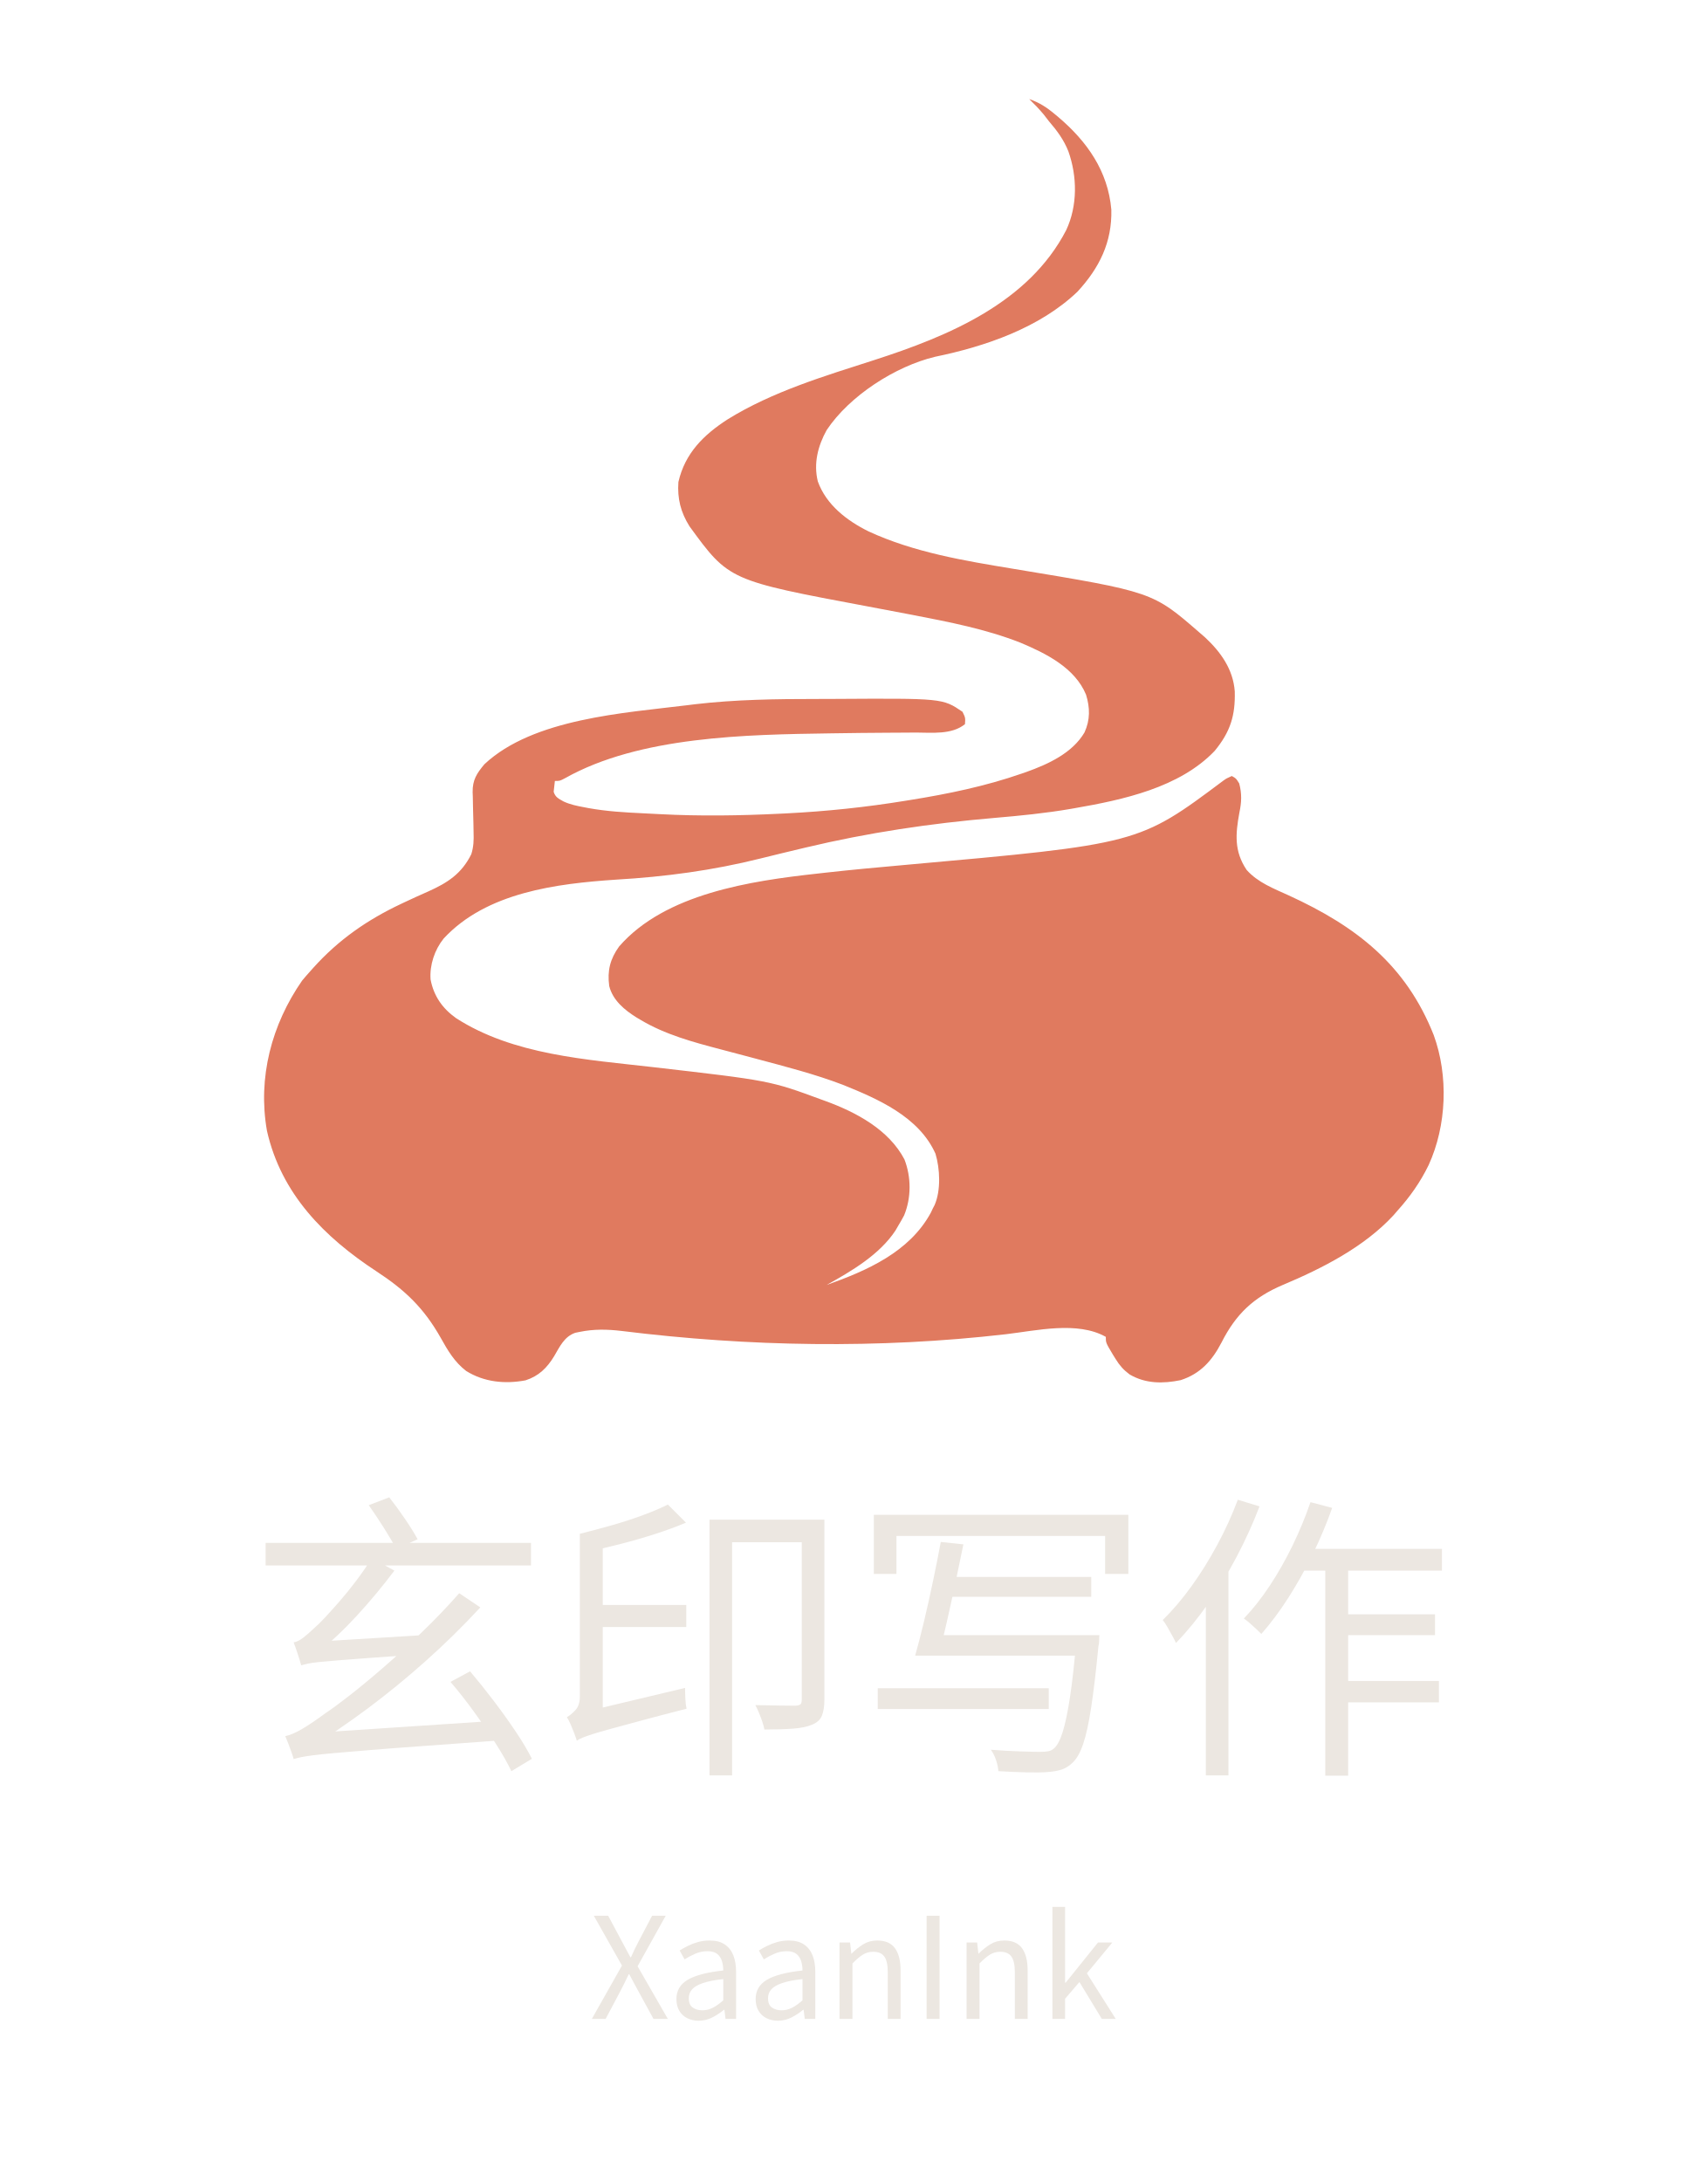
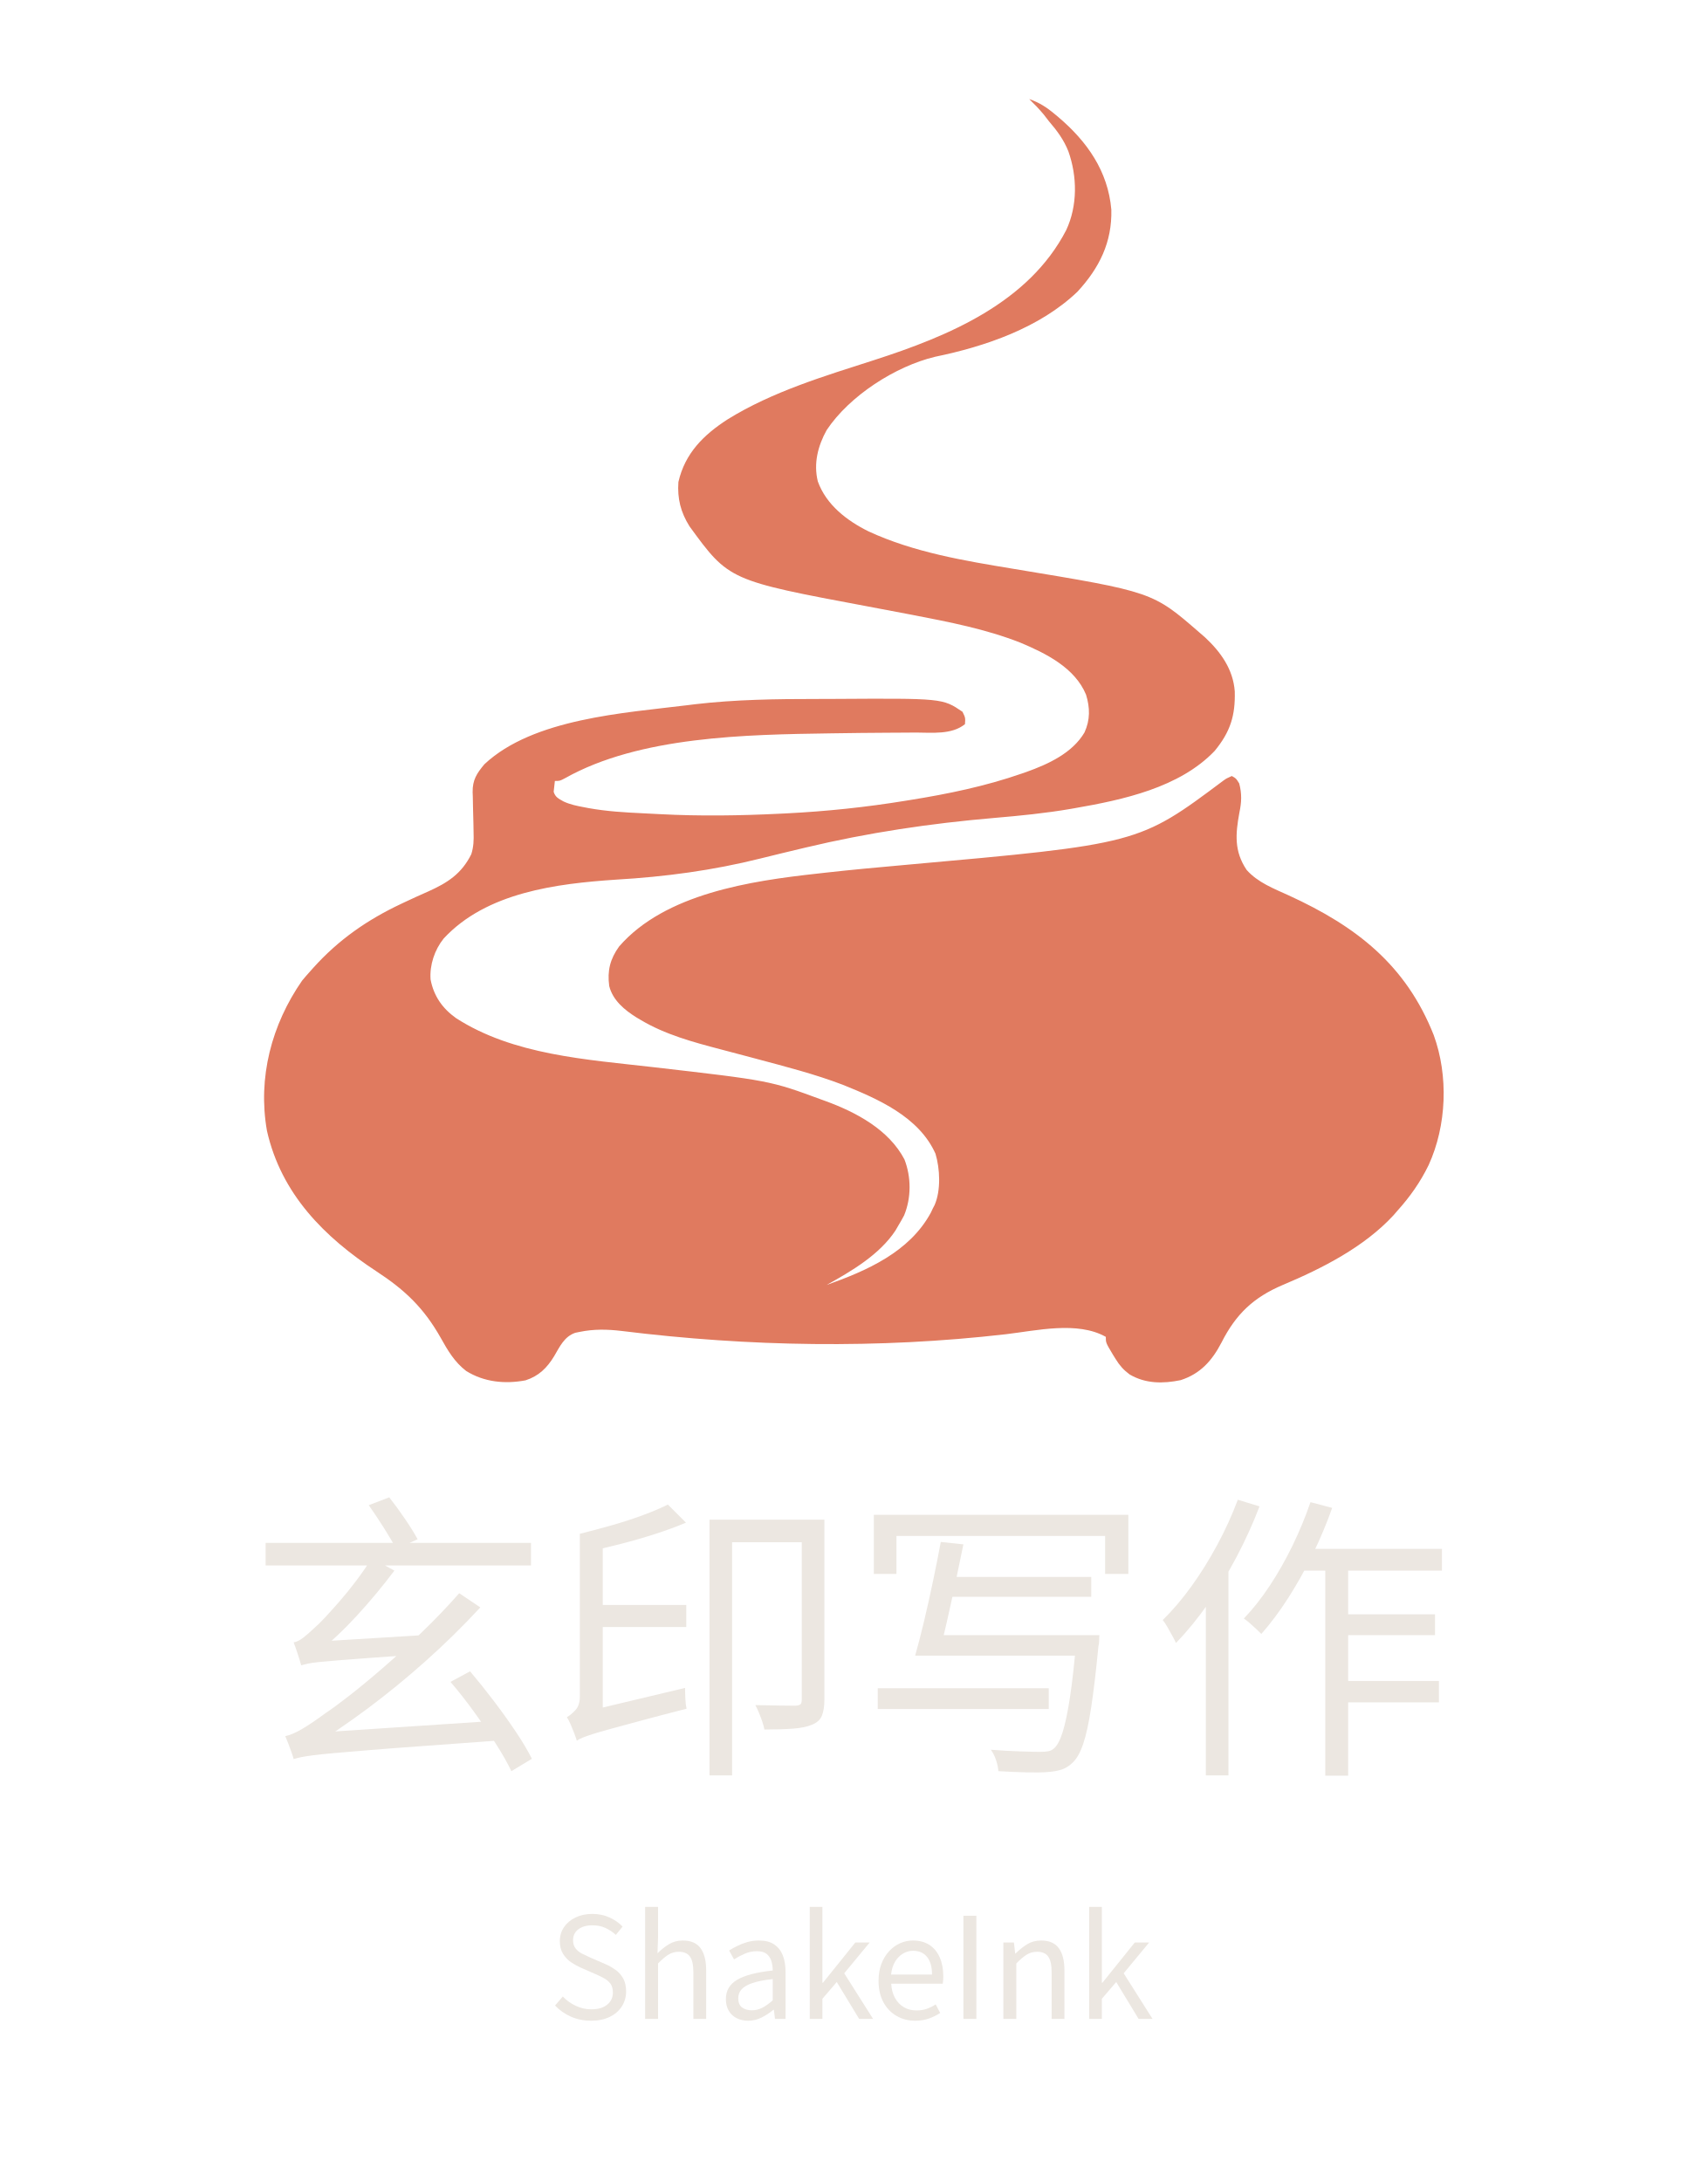
- <svg xmlns="http://www.w3.org/2000/svg" data-wordmark="玄印写作" data-wordmark-en="XaanInk" data-wordmark-font="design/assets/NotoSansSC-Regular.ttf" data-wordmark-sha="6fb994f703468a02b8abff77a75ec1ece966b03c7a93a213454531fffae1f53e" width="360" height="460" viewBox="0 0 360 460" role="img" aria-label="玄印写作 · 正式版 · 玄墨">
+ <svg xmlns="http://www.w3.org/2000/svg" data-wordmark="玄印写作" data-wordmark-en="ShakeInk" data-wordmark-font="design/assets/NotoSansSC-Regular.ttf" data-wordmark-sha="6fb994f703468a02b8abff77a75ec1ece966b03c7a93a213454531fffae1f53e" width="360" height="460" viewBox="0 0 360 460" role="img" aria-label="玄印写作 · 正式版 · 玄墨">
  <g fill="#e07a5f" transform="translate(30 5) scale(2.3438) translate(0 0)">
    <g transform="translate(10.22222 5) scale(0.2222222)">
      <path d="M0 0 C4.076 1.403 7.018 3.306 10.312 6.062 C10.79 6.459 11.267 6.855 11.758 7.263 C23.414 17.159 31.875 29.124 33.238 44.727 C33.576 57.929 28.411 68.347 19.5 78 C4.17 92.63 -17.756 100.116 -38.125 104.312 C-54.143 108.149 -72.745 120.084 -82 134 C-85.553 140.422 -87.352 147.546 -85.562 154.766 C-82.138 164.268 -73.761 170.673 -65 175 C-46.599 183.498 -26.235 186.861 -6.378 190.138 C49.954 199.446 49.954 199.446 69 216 C69.722 216.625 70.444 217.25 71.188 217.895 C77.574 223.847 82.543 230.842 83.203 239.734 C83.46 249.525 81.42 256.116 75.066 263.836 C60.829 278.746 37.883 283.646 18.359 287.031 C17.874 287.116 17.389 287.2 16.889 287.288 C6.622 289.057 -3.676 290.07 -14.051 290.957 C-39.997 293.178 -65.12 296.899 -90.469 302.945 C-91.022 303.077 -91.576 303.209 -92.146 303.344 C-97.699 304.666 -103.249 305.995 -108.785 307.383 C-128.092 312.21 -147.313 314.78 -167.188 315.938 C-191.267 317.553 -219.671 321.057 -237.006 339.771 C-240.667 344.3 -242.75 350.523 -242.312 356.355 C-241.043 363.035 -237.523 368.062 -232 372 C-208.867 386.917 -179.155 388.737 -152.512 391.802 C-104.944 397.278 -104.944 397.278 -84 405 C-83.729 405.098 -83.729 405.098 -82.356 405.593 C-70.021 410.112 -56.829 417.124 -50.5 429.188 C-47.728 436.352 -47.701 444.7 -50.625 451.812 C-51.375 453.231 -52.167 454.628 -53 456 C-53.378 456.652 -53.755 457.305 -54.145 457.977 C-60.589 467.75 -71.941 474.414 -82 480 C-65.772 474.237 -48.458 466.698 -39.824 450.746 C-39.552 450.17 -39.28 449.594 -39 449 C-38.759 448.537 -38.518 448.074 -38.27 447.598 C-35.706 441.662 -36.109 432.952 -37.938 426.875 C-44.629 411.906 -61.246 404.689 -75.484 398.96 C-86.79 394.647 -98.562 391.64 -110.238 388.516 C-111.05 388.298 -111.862 388.08 -112.699 387.856 C-116.752 386.771 -120.808 385.696 -124.868 384.639 C-136.028 381.708 -147.467 378.629 -157.438 372.625 C-157.928 372.335 -158.418 372.044 -158.923 371.745 C-163.766 368.745 -168.588 364.752 -170 359 C-170.835 352.826 -169.642 348.043 -166 343 C-147.385 321.558 -112.644 316.46 -85.871 313.508 C-84.744 313.381 -83.617 313.253 -82.489 313.126 C-71.87 311.939 -61.232 310.966 -50.59 310.015 C44.306 301.519 44.306 301.519 78.641 275.818 C79.863 274.957 79.863 274.957 82 274 C83.73 274.949 83.73 274.949 85 277 C86.12 281.232 85.963 284.596 85.062 288.875 C83.493 297.454 82.903 304.408 88 312 C92.555 317.134 99.029 319.573 105.136 322.361 C132.384 334.861 152.462 350.389 163.736 378.859 C169.755 395.389 168.986 415.442 161.692 431.442 C158.32 438.377 154.147 444.285 149 450 C148.741 450.3 148.741 450.3 147.43 451.816 C135.569 464.661 118.515 473.333 102.625 480 C90.806 485.027 83.678 491.771 77.84 503.289 C74.033 510.609 69.345 515.919 61.301 518.527 C54.133 520 47.049 520.001 40.609 516.195 C38.192 514.4 36.566 512.559 35 510 C34.629 509.404 34.257 508.809 33.875 508.195 C31 503.384 31 503.384 31 501 C19.514 494.53 2.948 498.485 -9.438 499.938 C-61.095 505.892 -113.401 505.001 -164.999 498.615 C-170.813 497.923 -176.221 497.813 -182 499 C-182.289 499.059 -182.289 499.059 -183.75 499.355 C-188.224 500.905 -190.038 505.007 -192.319 508.866 C-195.156 513.555 -198.556 516.9 -203.883 518.602 C-212.226 520.172 -220.639 519.335 -227.902 514.816 C-232.645 511.153 -235.335 506.546 -238.223 501.375 C-245.011 489.361 -252.606 482.077 -264.164 474.523 C-285.397 460.617 -302.789 443.099 -308.54 417.607 C-312.344 396.053 -306.658 374.604 -294.312 356.812 C-293.242 355.513 -292.132 354.246 -291 353 C-290.587 352.536 -290.174 352.071 -289.749 351.593 C-279.542 340.257 -267.907 332.175 -254.156 325.707 C-253.558 325.425 -252.959 325.142 -252.342 324.852 C-249.361 323.453 -246.37 322.087 -243.353 320.766 C-235.517 317.254 -229.799 313.634 -225.829 305.644 C-224.878 302.61 -224.797 299.917 -224.91 296.781 C-224.931 295.59 -224.951 294.398 -224.971 293.207 C-225.014 291.351 -225.063 289.494 -225.116 287.638 C-225.165 285.832 -225.195 284.026 -225.223 282.219 C-225.244 281.67 -225.266 281.121 -225.289 280.555 C-225.352 275.58 -223.638 272.963 -220.52 269.227 C-200.754 250.683 -163.742 248.475 -138.188 245.312 C-137.235 245.193 -136.282 245.074 -135.301 244.95 C-118.901 243.033 -102.443 242.812 -85.951 242.815 C-83.737 242.815 -81.523 242.808 -79.31 242.794 C-35.061 242.526 -35.061 242.526 -27 248 C-25.824 250.418 -25.824 250.418 -26 253 C-31.341 257.347 -39.331 256.424 -45.797 256.406 C-47.059 256.414 -48.322 256.424 -49.584 256.435 C-52.256 256.457 -54.927 256.472 -57.599 256.481 C-64.552 256.508 -71.505 256.602 -78.457 256.703 C-78.799 256.708 -78.799 256.708 -80.53 256.733 C-114.331 257.233 -157.655 257.879 -187.848 274.863 C-190 276 -190 276 -192 276 C-192.103 276.928 -192.206 277.856 -192.312 278.812 C-192.371 279.335 -192.429 279.857 -192.488 280.395 C-191.815 282.607 -190.448 283.18 -188.508 284.287 C-185.873 285.533 -183.161 286.079 -180.309 286.613 C-179.66 286.738 -179.011 286.863 -178.342 286.992 C-171.061 288.301 -163.747 288.74 -156.366 289.081 C-154.067 289.187 -151.769 289.31 -149.471 289.436 C-133.233 290.288 -117.111 290.049 -100.875 289.25 C-100.007 289.207 -99.14 289.165 -98.246 289.121 C-82.004 288.297 -66.043 286.626 -50 284 C-49.412 283.905 -48.824 283.811 -48.219 283.714 C-32.792 281.231 -17.793 278.149 -3 273 C-2.391 272.789 -1.782 272.578 -1.155 272.36 C7.647 269.218 17.469 264.723 22.379 256.359 C24.702 251.275 24.635 246.387 23 241.062 C18.46 230.146 6.721 224.338 -3.625 220 C-17.581 214.524 -32.37 211.666 -47.039 208.832 C-47.532 208.737 -48.026 208.641 -48.534 208.543 C-54.023 207.481 -59.516 206.438 -65.014 205.423 C-121.523 194.845 -121.523 194.845 -137.496 172.949 C-141.068 167.252 -142.466 161.724 -142 155 C-139.313 143.284 -131.724 135.843 -121.999 129.588 C-103.843 118.358 -82.868 112.124 -62.656 105.609 C-32.685 95.942 -0.244 82.477 15 53 C19.603 43.101 19.465 31.331 15.845 21.133 C13.994 16.466 11.253 12.772 8 9 C7.289 8.085 6.58 7.169 5.875 6.25 C4.015 4.018 2.089 2.015 0 0 Z " transform="translate(313,8)" />
    </g>
  </g>
  <g data-outlined-label="玄印写作" fill="#ece7e1" transform="translate(56 315.6609) scale(0.063573 -0.063573) translate(-61 -844)">
    <path data-glyph-id="18314" transform="translate(0 0)" d="M61 693L941 693L941 618L61 618ZM674 232L739 267Q778 221 817.5 169Q857 117 890.5 67Q924 17 944 -23L876 -64Q857 -24 824 27.5Q791 79 751.5 133.5Q712 188 674 232ZM154 -24Q152 -16 147 -2Q142 12 136.5 26.5Q131 41 126 52Q150 57 183 76.5Q216 96 262 130Q288 147 337.5 185.5Q387 224 449.5 278Q512 332 578 395.5Q644 459 703 526L773 479Q685 384 590 299.5Q495 215 399 143.5Q303 72 210 15L210 13Q210 13 201.5 9.5Q193 6 182 0.5Q171 -5 162.5 -11.5Q154 -18 154 -24ZM154 -24L152 34L206 62L824 103Q826 88 831 68.5Q836 49 839 38Q692 27 586 19.5Q480 12 408 6Q336 0 290 -4Q244 -8 217.5 -11.5Q191 -15 177 -18Q163 -21 154 -24ZM179 287Q177 295 172.5 309Q168 323 163 338Q158 353 154 363Q170 366 187 379.5Q204 393 224 412Q236 422 257.5 445Q279 468 306.5 499.5Q334 531 361.5 567.5Q389 604 413 642L488 601Q431 525 364.5 452.5Q298 380 232 328L232 326Q232 326 224 322Q216 318 205.5 312Q195 306 187 299.5Q179 293 179 287ZM179 287L178 341L223 365L599 388Q595 373 590.5 354.5Q586 336 584 324Q482 317 413.5 312Q345 307 302 303.5Q259 300 235 297.5Q211 295 199 292Q187 289 179 287ZM403 818L471 844Q497 811 523.5 772Q550 733 565 705L494 673Q479 702 453 743Q427 784 403 818Z" />
    <path data-glyph-id="10143" transform="translate(1000 0)" d="M140 487L456 487L456 414L140 414ZM839 770L914 770L914 173Q914 141 906 120.5Q898 100 873 90Q850 80 810.5 77Q771 74 715 74Q713 86 708 100.5Q703 115 697 129.5Q691 144 685 155Q731 154 768.5 153.5Q806 153 818 153Q831 154 835 158Q839 162 839 174ZM533 770L880 770L880 695L608 695L608 -78L533 -78ZM395 820L455 760Q410 741 354.5 723Q299 705 240.5 690Q182 675 127 663Q124 676 116.5 693.5Q109 711 103 723Q155 736 209.5 751.5Q264 767 312.5 785Q361 803 395 820ZM103 723L179 723L179 108L93 37Q90 47 84.5 61.5Q79 76 72.5 91Q66 106 60 115Q73 122 88 138Q103 154 103 183ZM93 37L88 105L129 135L452 212Q452 196 453 175.5Q454 155 457 143Q367 120 306 103.5Q245 87 206.5 76.5Q168 66 146 59Q124 52 112 47Q100 42 93 37Z" />
    <path data-glyph-id="9680" transform="translate(2000 0)" d="M78 786L922 786L922 590L845 590L845 716L153 716L153 590L78 590ZM317 580L799 580L799 514L317 514ZM276 387L774 387L774 319L276 319ZM91 211L658 211L658 142L91 142ZM751 387L826 387Q826 387 825.5 380.5Q825 374 825 365.5Q825 357 823 352Q811 228 799 149Q787 70 772.5 27Q758 -16 738 -35Q721 -52 701.5 -58.5Q682 -65 654 -67Q629 -69 584.5 -68Q540 -67 491 -64Q490 -48 483.5 -28Q477 -8 466 7Q518 3 563.5 1.5Q609 0 629 0Q646 0 656.5 2Q667 4 675 11Q691 24 704 65Q717 106 728.5 181.5Q740 257 750 375ZM300 696L375 688Q363 629 348.5 560.5Q334 492 319.5 428.5Q305 365 293 319L215 319Q229 368 244.5 433Q260 498 274.5 567.5Q289 637 300 696Z" />
    <path data-glyph-id="9108" transform="translate(3000 0)" d="M487 673L962 673L962 601L452 601ZM612 456L939 456L939 387L612 387ZM612 235L952 235L952 164L612 164ZM575 649L651 649L651 -79L575 -79ZM526 828L598 809Q570 730 532.5 653.5Q495 577 452 510Q409 443 363 391Q357 397 346.5 407Q336 417 324.5 427Q313 437 305 442Q350 489 391 551Q432 613 466.5 684Q501 755 526 828ZM285 836L357 814Q325 730 281 646.5Q237 563 186 490.5Q135 418 80 361Q76 370 68 384.5Q60 399 51.5 414Q43 429 36 437Q86 486 132 550Q178 614 217.5 687.5Q257 761 285 836ZM179 579L253 654L254 652L254 -78L179 -78Z" />
  </g>
-   <g data-outlined-label="XaanInk" fill="#ece7e1" transform="translate(124.7763 402) scale(0.029666 -0.029666) translate(-17 -796)">
-     <path data-glyph-id="57" transform="translate(0 0)" d="M17 0L231 379L31 733L133 733L233 546Q247 520 260 495.5Q273 471 291 438L295 438Q310 471 321.5 495.5Q333 520 347 546L445 733L542 733L342 374L557 0L455 0L347 198Q332 225 316.5 254Q301 283 283 317L279 317Q263 283 248.5 254Q234 225 220 198L115 0Z" />
-     <path data-glyph-id="66" transform="translate(559 0)" d="M217 -13Q172 -13 136 5Q100 23 79.5 57.5Q59 92 59 141Q59 230 138.5 277.5Q218 325 392 344Q392 379 382.5 410.5Q373 442 349 461.5Q325 481 280 481Q233 481 191.5 462.5Q150 444 117 423L82 486Q107 502 140 518.5Q173 535 212 546Q251 557 295 557Q361 557 402.5 529Q444 501 463.5 451.5Q483 402 483 334L483 0L408 0L400 65L397 65Q359 33 313.5 10Q268 -13 217 -13ZM243 61Q282 61 317.5 79Q353 97 392 132L392 283Q301 273 247 254.5Q193 236 170 209.5Q147 183 147 147Q147 100 175 80.5Q203 61 243 61Z" />
-     <path data-glyph-id="66" transform="translate(1122 0)" d="M217 -13Q172 -13 136 5Q100 23 79.5 57.5Q59 92 59 141Q59 230 138.5 277.5Q218 325 392 344Q392 379 382.5 410.5Q373 442 349 461.5Q325 481 280 481Q233 481 191.5 462.5Q150 444 117 423L82 486Q107 502 140 518.5Q173 535 212 546Q251 557 295 557Q361 557 402.5 529Q444 501 463.5 451.5Q483 402 483 334L483 0L408 0L400 65L397 65Q359 33 313.5 10Q268 -13 217 -13ZM243 61Q282 61 317.5 79Q353 97 392 132L392 283Q301 273 247 254.5Q193 236 170 209.5Q147 183 147 147Q147 100 175 80.5Q203 61 243 61Z" />
-     <path data-glyph-id="79" transform="translate(1685 0)" d="M92 0L92 543L167 543L176 464L178 464Q217 503 260.5 530Q304 557 360 557Q446 557 486 502.5Q526 448 526 344L526 0L435 0L435 332Q435 409 410.5 443Q386 477 332 477Q290 477 257 456Q224 435 184 394L184 0Z" />
-     <path data-glyph-id="42" transform="translate(2295 0)" d="M101 0L101 733L193 733L193 0Z" />
-     <path data-glyph-id="79" transform="translate(2588 0)" d="M92 0L92 543L167 543L176 464L178 464Q217 503 260.5 530Q304 557 360 557Q446 557 486 502.5Q526 448 526 344L526 0L435 0L435 332Q435 409 410.5 443Q386 477 332 477Q290 477 257 456Q224 435 184 394L184 0Z" />
-     <path data-glyph-id="76" transform="translate(3198 0)" d="M92 0L92 796L182 796L182 257L186 257L416 543L518 543L337 324L542 0L443 0L284 262L182 143L182 0Z" />
+   <g data-outlined-label="ShakeInk" fill="#ece7e1" transform="translate(117.0185 402) scale(0.029666 -0.029666) translate(-48 -796)">
+     <path data-glyph-id="52" transform="translate(0 0)" d="M304 -13Q226 -13 160.5 16Q95 45 48 95L103 159Q142 118 195 93Q248 68 305 68Q378 68 418.5 101Q459 134 459 187Q459 226 442.5 249Q426 272 398.5 287.5Q371 303 336 318L231 364Q197 379 162.5 402Q128 425 105 462Q82 499 82 552Q82 609 112 652.5Q142 696 194 721Q246 746 313 746Q379 746 434.5 721Q490 696 528 656L480 597Q446 628 405.5 646.5Q365 665 313 665Q251 665 213.5 636.5Q176 608 176 559Q176 523 194.5 500Q213 477 241 463Q269 449 298 436L402 391Q444 373 478.5 348Q513 323 533 286Q553 249 553 195Q553 137 523 89.5Q493 42 437 14.5Q381 -13 304 -13Z" />
+     <path data-glyph-id="73" transform="translate(596 0)" d="M92 0L92 796L184 796L184 578L180 466Q218 504 261 530.5Q304 557 360 557Q446 557 486 502.5Q526 448 526 344L526 0L435 0L435 332Q435 409 410.5 443Q386 477 332 477Q290 477 257 456Q224 435 184 394L184 0Z" />
+     <path data-glyph-id="66" transform="translate(1203 0)" d="M217 -13Q172 -13 136 5Q100 23 79.5 57.5Q59 92 59 141Q59 230 138.5 277.5Q218 325 392 344Q392 379 382.5 410.5Q373 442 349 461.5Q325 481 280 481Q233 481 191.5 462.5Q150 444 117 423L82 486Q107 502 140 518.5Q173 535 212 546Q251 557 295 557Q361 557 402.5 529Q444 501 463.5 451.5Q483 402 483 334L483 0L408 0L400 65L397 65Q359 33 313.5 10Q268 -13 217 -13ZM243 61Q282 61 317.5 79Q353 97 392 132L392 283Q301 273 247 254.5Q193 236 170 209.5Q147 183 147 147Q147 100 175 80.5Q203 61 243 61Z" />
+     <path data-glyph-id="76" transform="translate(1766 0)" d="M92 0L92 796L182 796L182 257L186 257L416 543L518 543L337 324L542 0L443 0L284 262L182 143L182 0Z" />
+     <path data-glyph-id="70" transform="translate(2295 0)" d="M312 -13Q239 -13 180 21Q121 55 86.5 118.5Q52 182 52 271Q52 338 72 390.5Q92 443 126.5 480.5Q161 518 205 537.5Q249 557 295 557Q365 557 413 526Q461 495 486.5 437.5Q512 380 512 302Q512 287 511 274Q510 261 508 250L142 250Q145 192 168.5 149.5Q192 107 231 83.5Q270 60 322 60Q362 60 394.5 71.5Q427 83 458 103L490 42Q455 19 411 3Q367 -13 312 -13ZM141 315L432 315Q432 397 396.5 440.5Q361 484 297 484Q259 484 225.5 464Q192 444 169.5 407Q147 370 141 315Z" />
+     <path data-glyph-id="42" transform="translate(2849 0)" d="M101 0L101 733L193 733L193 0Z" />
+     <path data-glyph-id="79" transform="translate(3142 0)" d="M92 0L92 543L167 543L176 464L178 464Q217 503 260.5 530Q304 557 360 557Q446 557 486 502.5Q526 448 526 344L526 0L435 0L435 332Q435 409 410.5 443Q386 477 332 477Q290 477 257 456Q224 435 184 394L184 0Z" />
+     <path data-glyph-id="76" transform="translate(3752 0)" d="M92 0L92 796L182 796L182 257L186 257L416 543L518 543L337 324L542 0L443 0L284 262L182 143L182 0Z" />
  </g>
</svg>
